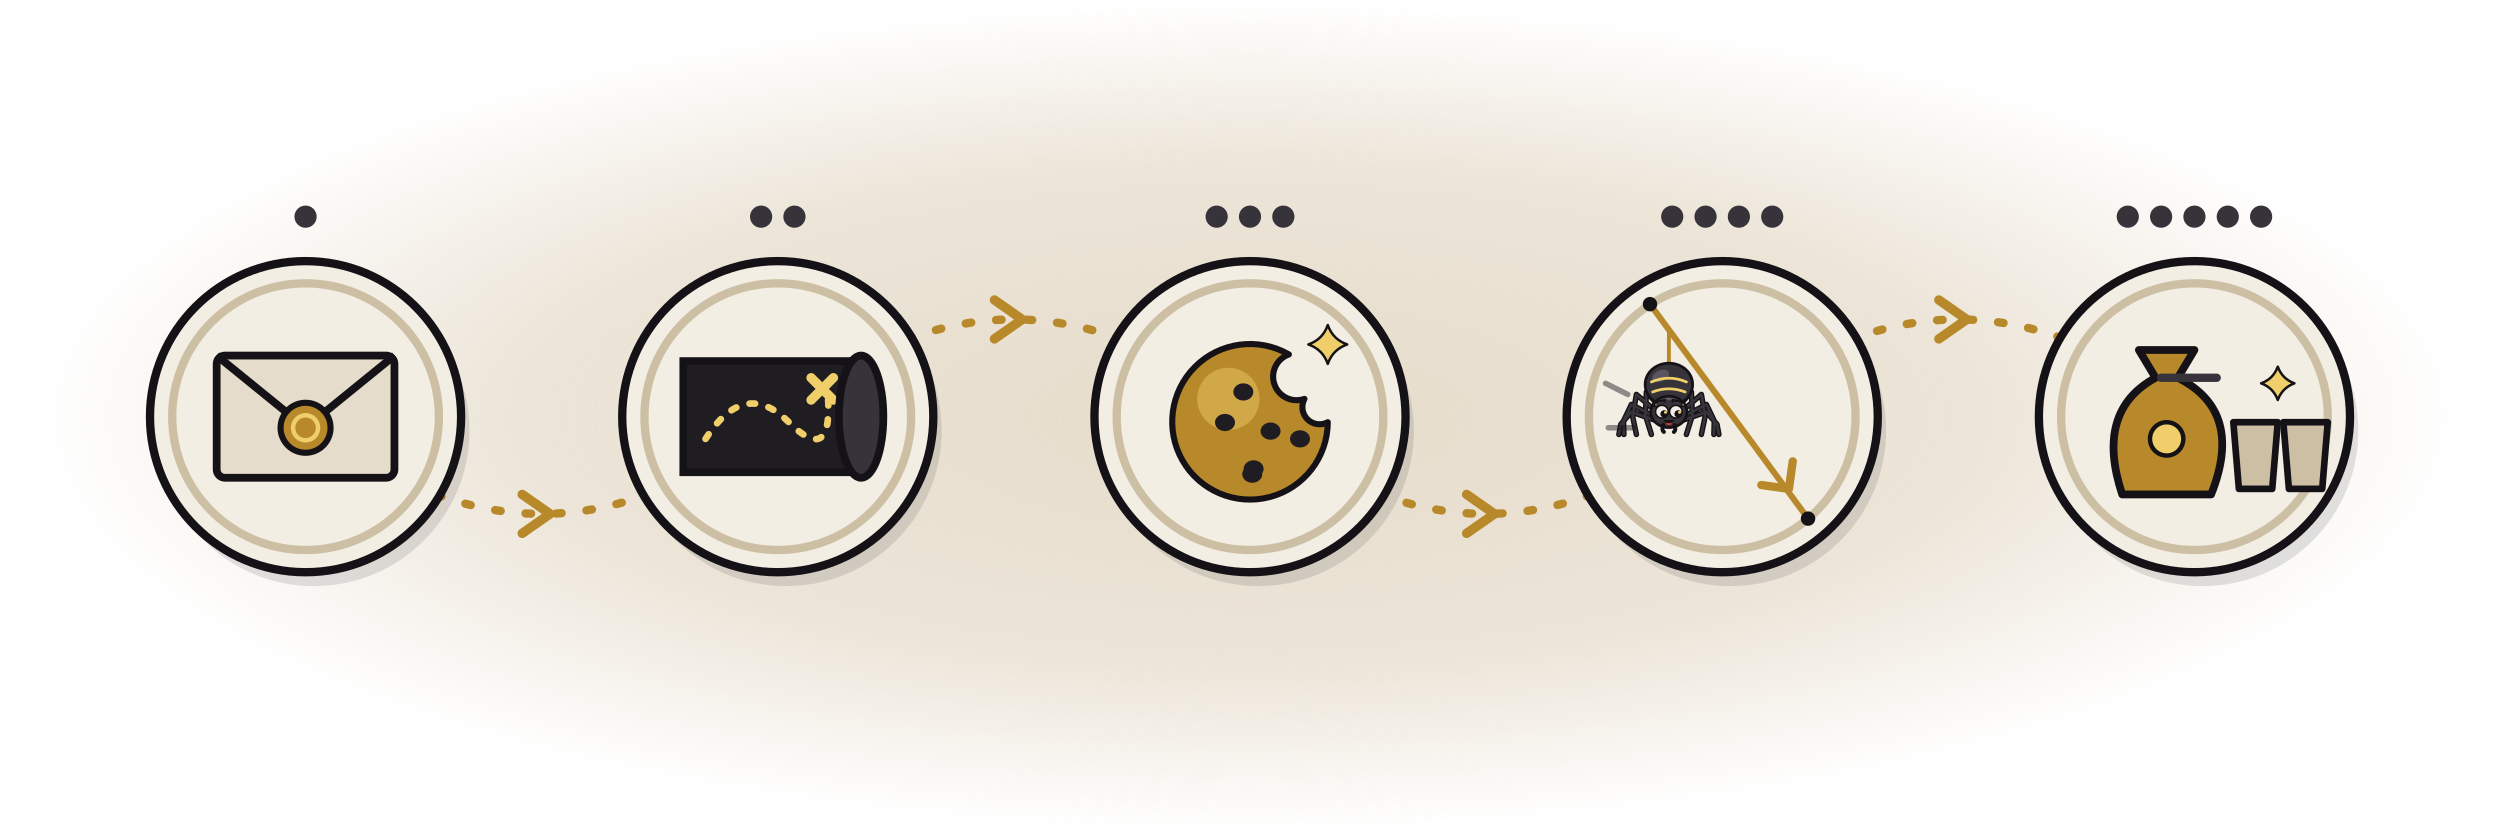
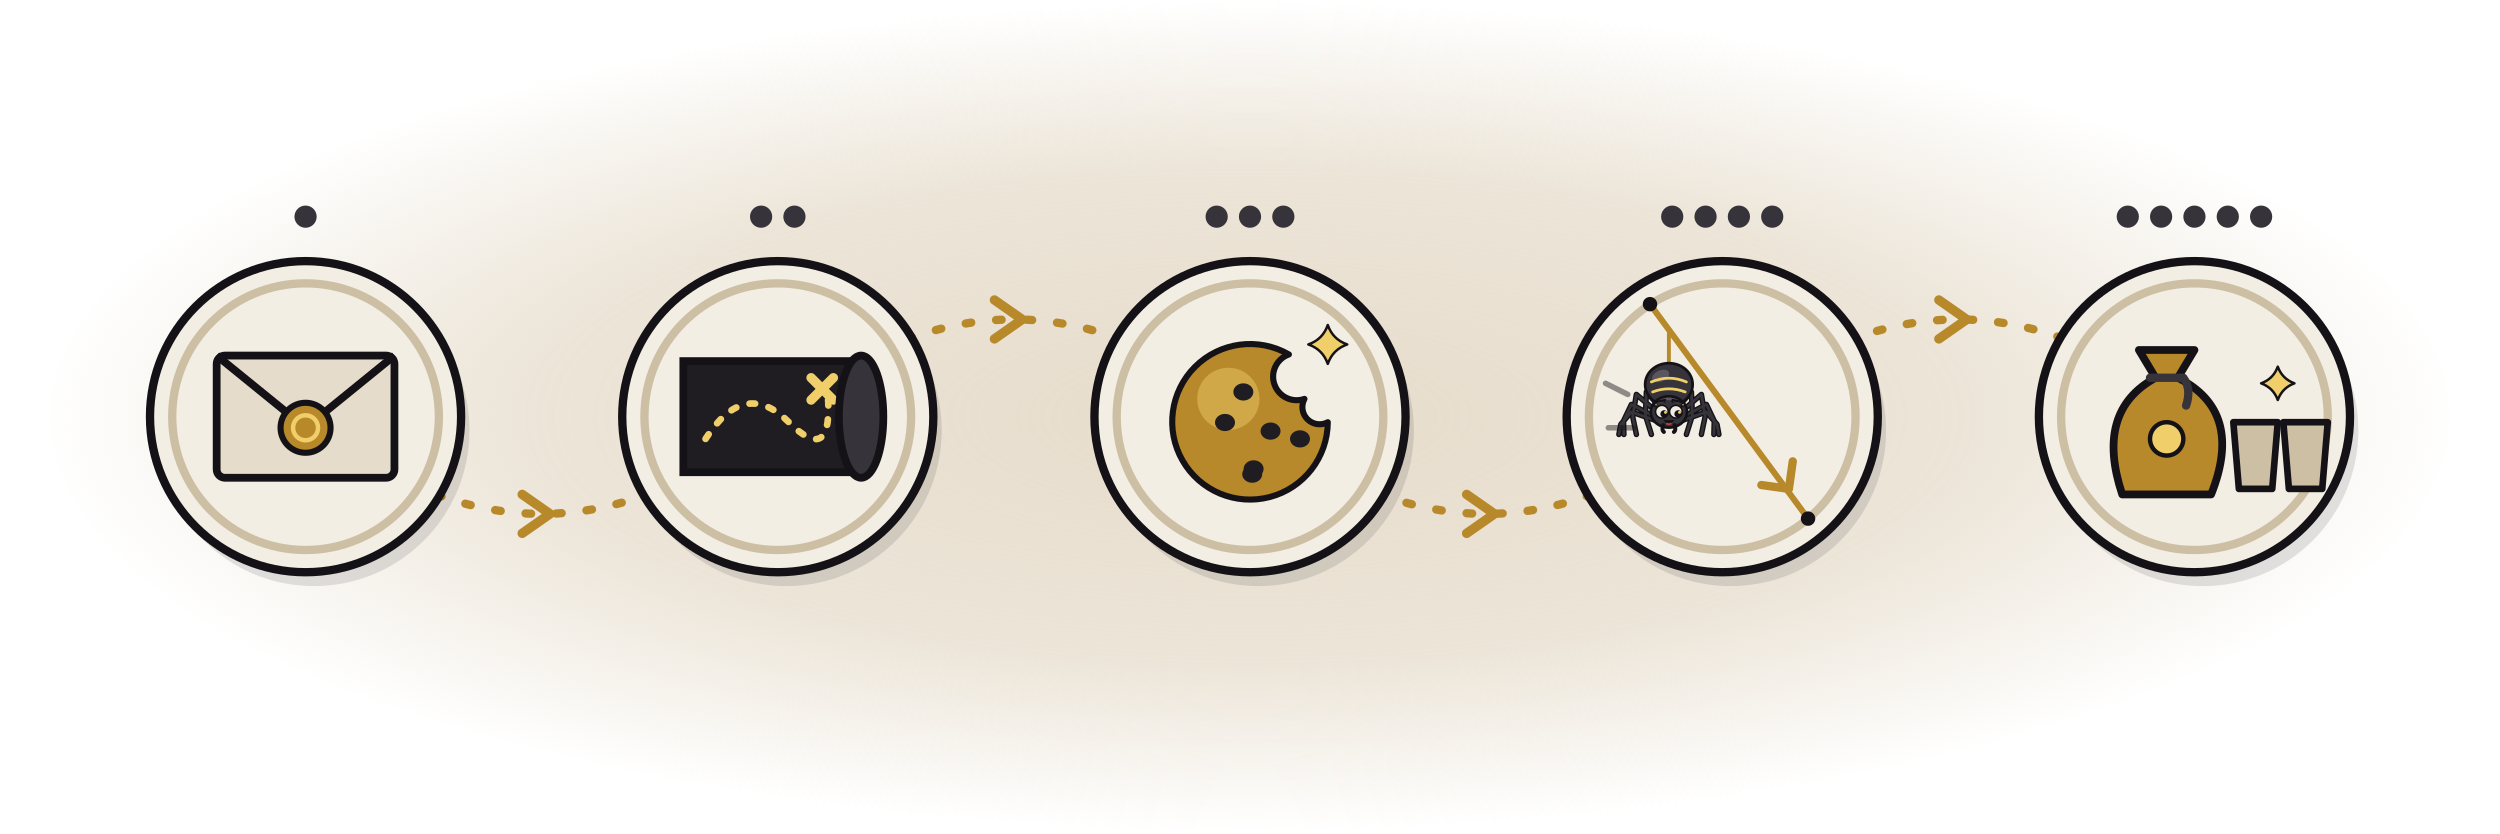
<svg xmlns="http://www.w3.org/2000/svg" viewBox="0 0 900 300" role="img" aria-label="Five steps from the briefing to the getaway">
  <defs>
    <radialGradient id="cph-glow" cx="50%" cy="50%" r="50%">
      <stop offset="0" stop-color="#e6dccb" />
      <stop offset=".6" stop-color="#e6dccb" stop-opacity=".75" />
      <stop offset="1" stop-color="#e6dccb" stop-opacity="0" />
    </radialGradient>
  </defs>
  <ellipse cx="450" cy="150" rx="432" ry="150" fill="url(#cph-glow)" />
  <path d="M110 150Q195 220 280 150Q365 80 450 150Q535 220 620 150Q705 80 790 150" stroke="#b8892a" stroke-width="3" fill="none" stroke-linecap="round" stroke-linejoin="round" stroke-dasharray="2 9" />
  <path d="M188 178l10 7-10 7" stroke="#b8892a" stroke-width="3.4" fill="none" stroke-linecap="round" stroke-linejoin="round" />
  <path d="M358 108l10 7-10 7" stroke="#b8892a" stroke-width="3.4" fill="none" stroke-linecap="round" stroke-linejoin="round" />
  <path d="M528 178l10 7-10 7" stroke="#b8892a" stroke-width="3.4" fill="none" stroke-linecap="round" stroke-linejoin="round" />
  <path d="M698 108l10 7-10 7" stroke="#b8892a" stroke-width="3.4" fill="none" stroke-linecap="round" stroke-linejoin="round" />
  <circle cx="113" cy="155" r="56" fill="#141216" opacity=".12" />
  <circle cx="110" cy="150" r="56" fill="#f3eee4" stroke="#141216" stroke-width="3" />
  <circle cx="110" cy="150" r="48" fill="none" stroke="#cdbfa4" stroke-width="3" />
  <circle cx="283" cy="155" r="56" fill="#141216" opacity=".12" />
  <circle cx="280" cy="150" r="56" fill="#f3eee4" stroke="#141216" stroke-width="3" />
  <circle cx="280" cy="150" r="48" fill="none" stroke="#cdbfa4" stroke-width="3" />
  <circle cx="453" cy="155" r="56" fill="#141216" opacity=".12" />
  <circle cx="450" cy="150" r="56" fill="#f3eee4" stroke="#141216" stroke-width="3" />
  <circle cx="450" cy="150" r="48" fill="none" stroke="#cdbfa4" stroke-width="3" />
  <circle cx="623" cy="155" r="56" fill="#141216" opacity=".12" />
  <circle cx="620" cy="150" r="56" fill="#f3eee4" stroke="#141216" stroke-width="3" />
  <circle cx="620" cy="150" r="48" fill="none" stroke="#cdbfa4" stroke-width="3" />
  <circle cx="793" cy="155" r="56" fill="#141216" opacity=".12" />
  <circle cx="790" cy="150" r="56" fill="#f3eee4" stroke="#141216" stroke-width="3" />
  <circle cx="790" cy="150" r="48" fill="none" stroke="#cdbfa4" stroke-width="3" />
  <circle cx="110" cy="78" r="4" fill="#36343a" />
  <circle cx="274" cy="78" r="4" fill="#36343a" />
  <circle cx="286" cy="78" r="4" fill="#36343a" />
  <circle cx="438" cy="78" r="4" fill="#36343a" />
  <circle cx="450" cy="78" r="4" fill="#36343a" />
  <circle cx="462" cy="78" r="4" fill="#36343a" />
  <circle cx="602" cy="78" r="4" fill="#36343a" />
  <circle cx="614" cy="78" r="4" fill="#36343a" />
  <circle cx="626" cy="78" r="4" fill="#36343a" />
  <circle cx="638" cy="78" r="4" fill="#36343a" />
  <circle cx="766" cy="78" r="4" fill="#36343a" />
  <circle cx="778" cy="78" r="4" fill="#36343a" />
  <circle cx="790" cy="78" r="4" fill="#36343a" />
  <circle cx="802" cy="78" r="4" fill="#36343a" />
  <circle cx="814" cy="78" r="4" fill="#36343a" />
  <rect x="78" y="128" width="64" height="44" rx="3" fill="#e6dccb" stroke="#141216" stroke-width="2.8" />
  <path d="M78 128l32 26 32 -26" fill="none" stroke="#141216" stroke-width="2.8" stroke-linejoin="round" />
  <circle cx="110" cy="154" r="9" fill="#b8892a" stroke="#141216" stroke-width="2.2" />
  <circle cx="110" cy="154" r="4.5" fill="none" stroke="#f0cf6b" stroke-width="1.6" />
  <rect x="246" y="130" width="60" height="40" fill="#1f1d22" stroke="#141216" stroke-width="2.8" />
  <path d="M254 158q14 -22 30 -6t14 -10" stroke="#f0cf6b" stroke-width="2.4" fill="none" stroke-linecap="round" stroke-linejoin="round" stroke-dasharray="2 5" />
  <path d="M292 136l8 8M300 136l-8 8" stroke="#f0cf6b" stroke-width="3.4" stroke-linecap="round" />
  <ellipse cx="310" cy="150" rx="8" ry="22" fill="#36343a" stroke="#141216" stroke-width="2.8" />
  <path d="M464 127.6A28 28 0 1 0 478 152a6.2 6.2 0 0 1 -8.4 -8.4a6.2 6.2 0 0 1 -5.6 -16z" fill="#b8892a" stroke="#141216" stroke-width="2.2" stroke-linejoin="round" />
  <circle cx="442.2" cy="143.6" r="11.2" fill="#f0cf6b" opacity=".45" />
  <ellipse cx="451.3" cy="168.8" rx="3.6" ry="3.1" fill="#1f1d22" />
  <ellipse cx="450.8" cy="170.7" rx="3.6" ry="3.1" fill="#1f1d22" />
  <ellipse cx="447.6" cy="141.1" rx="3.6" ry="3.1" fill="#1f1d22" />
  <ellipse cx="441" cy="152.1" rx="3.6" ry="3.1" fill="#1f1d22" />
  <ellipse cx="468" cy="158" rx="3.6" ry="3.1" fill="#1f1d22" />
  <ellipse cx="457.4" cy="155.2" rx="3.6" ry="3.1" fill="#1f1d22" />
  <path d="M478 117Q479.8 122.2 485 124Q479.8 125.8 478 131Q476.2 125.8 471 124Q476.2 122.2 478 117z" fill="#f0cf6b" stroke="#141216" stroke-width="0.9" stroke-linejoin="round" />
  <path d="M594 109.5L650.9 186.7" stroke="#b8892a" stroke-width="2.2" fill="none" stroke-linecap="round" stroke-linejoin="round" />
  <circle cx="594" cy="109.5" r="2.6" fill="#141216" />
  <circle cx="650.9" cy="186.7" r="2.6" fill="#141216" />
  <path d="M600.8 118.8V131.8" stroke="#b8892a" stroke-width="1.4" fill="none" stroke-linecap="round" stroke-linejoin="round" />
  <g transform="translate(600.8 148.3) scale(0.45 0.45)">
    <path d="M9 -6L18 -16L18.8 2.7L14 18M12 -2L26 -14L29 3.6L26 18M13 3L30 -6L36.3 7.2L36 18M10 7L30 0L38.5 9.9L40 18M-9 -6L-18 -16L-18.8 2.7L-14 18M-12 -2L-26 -14L-29 3.6L-26 18M-13 3L-30 -6L-36.3 7.2L-36 18M-10 7L-30 0L-38.5 9.9L-40 18" stroke="#141216" stroke-width="4.4" fill="none" stroke-linecap="round" stroke-linejoin="round" />
    <path d="M9 -6L18 -16L18.8 2.7L14 18M12 -2L26 -14L29 3.6L26 18M13 3L30 -6L36.3 7.2L36 18M10 7L30 0L38.5 9.9L40 18M-9 -6L-18 -16L-18.8 2.7L-14 18M-12 -2L-26 -14L-29 3.6L-26 18M-13 3L-30 -6L-36.3 7.2L-36 18M-10 7L-30 0L-38.5 9.9L-40 18" stroke="#36343a" stroke-width="2.2" fill="none" stroke-linecap="round" stroke-linejoin="round" />
    <ellipse cx="0" cy="-22" rx="19" ry="17" fill="#36343a" stroke="#141216" stroke-width="2.2" />
    <ellipse cx="-6.6" cy="-28.8" rx="7.2" ry="4.4" fill="#5a5660" transform="rotate(-25 -6.6 -28.8)" />
    <path d="M-14 -24q14 -6 28 0M-13 -16q13 -5 26 0" stroke="#f0cf6b" stroke-width="2.2" fill="none" stroke-linecap="round" />
    <ellipse cx="0" cy="0" rx="14.5" ry="12.5" fill="#36343a" stroke="#141216" stroke-width="2.2" />
    <path d="M-8 -8q8 -5 16 0" stroke="#5a5660" stroke-width="2" fill="none" stroke-linecap="round" />
    <path d="M-4.5 10.5q-1.5 4 0.5 5.5M4.5 10.5q1.5 4 -0.5 5.5" stroke="#141216" stroke-width="3.2" fill="none" stroke-linecap="round" />
    <circle cx="-10.8" cy="-5.2" r="1.6" fill="#141216" />
    <circle cx="-10.3" cy="-5.7" r="0.6" fill="#f0cf6b" />
    <circle cx="10.8" cy="-5.2" r="1.6" fill="#141216" />
    <circle cx="11.3" cy="-5.7" r="0.6" fill="#f0cf6b" />
    <circle cx="-3.2" cy="-8.6" r="1.2" fill="#141216" />
    <circle cx="-2.8" cy="-9" r="0.5" fill="#f0cf6b" />
    <circle cx="3.2" cy="-8.6" r="1.2" fill="#141216" />
    <circle cx="3.6" cy="-9" r="0.5" fill="#f0cf6b" />
    <circle cx="-5.6" cy="-0.2" r="5.1" fill="#f3eee4" stroke="#141216" stroke-width="1.3" />
    <circle cx="-3.8" cy="1.6" r="3" fill="#141216" />
    <circle cx="-2.7" cy="0.3" r="1.2" fill="#f0cf6b" />
    <circle cx="5.6" cy="-0.2" r="5.1" fill="#f3eee4" stroke="#141216" stroke-width="1.3" />
    <circle cx="7.4" cy="1.6" r="3" fill="#141216" />
    <circle cx="8.5" cy="0.3" r="1.2" fill="#f0cf6b" />
    <path d="M-10 -8l7 -1.6M10 -8l-7 -1.6" stroke="#141216" stroke-width="1.8" stroke-linecap="round" />
    <path d="M-4.5 6.5q4.5 6 9 0z" fill="#141216" />
    <path d="M-2 9q2 1.6 4 0" stroke="#d13a2f" stroke-width="1.4" fill="none" />
  </g>
  <path d="M586 142l-8 -4M588 154l-9 0" stroke="#141216" stroke-width="2" fill="none" stroke-linecap="round" stroke-linejoin="round" opacity=".45" />
  <path d="M634 176l10 0 0 -10" stroke="#b8892a" stroke-width="3" fill="none" stroke-linecap="round" stroke-linejoin="round" transform="rotate(8 644 176)" />
  <path d="M764 178q-10 -30 12 -42l-6 -10h20l-6 10q24 12 12 42z" fill="#b8892a" stroke="#141216" stroke-width="2.8" stroke-linejoin="round" />
-   <path d="M778 136h20" stroke="#36343a" stroke-width="3" fill="none" stroke-linecap="round" stroke-linejoin="round" />
+   <path d="M774 136h12q3 4 1 10" stroke="#36343a" stroke-width="3" fill="none" stroke-linecap="round" stroke-linejoin="round" />
  <circle cx="780" cy="158" r="6" fill="#f0cf6b" stroke="#141216" stroke-width="1.6" />
  <path d="M806 176l-2 -24h16l-2 24z" fill="#cdbfa4" stroke="#141216" stroke-width="2.4" stroke-linejoin="round" />
  <path d="M824 176l-2 -24h16l-2 24z" fill="#cdbfa4" stroke="#141216" stroke-width="2.4" stroke-linejoin="round" />
  <path d="M820 132Q821.6 136.4 826 138Q821.6 139.6 820 144Q818.4 139.6 814 138Q818.4 136.4 820 132z" fill="#f0cf6b" stroke="#141216" stroke-width="0.9" stroke-linejoin="round" />
</svg>
